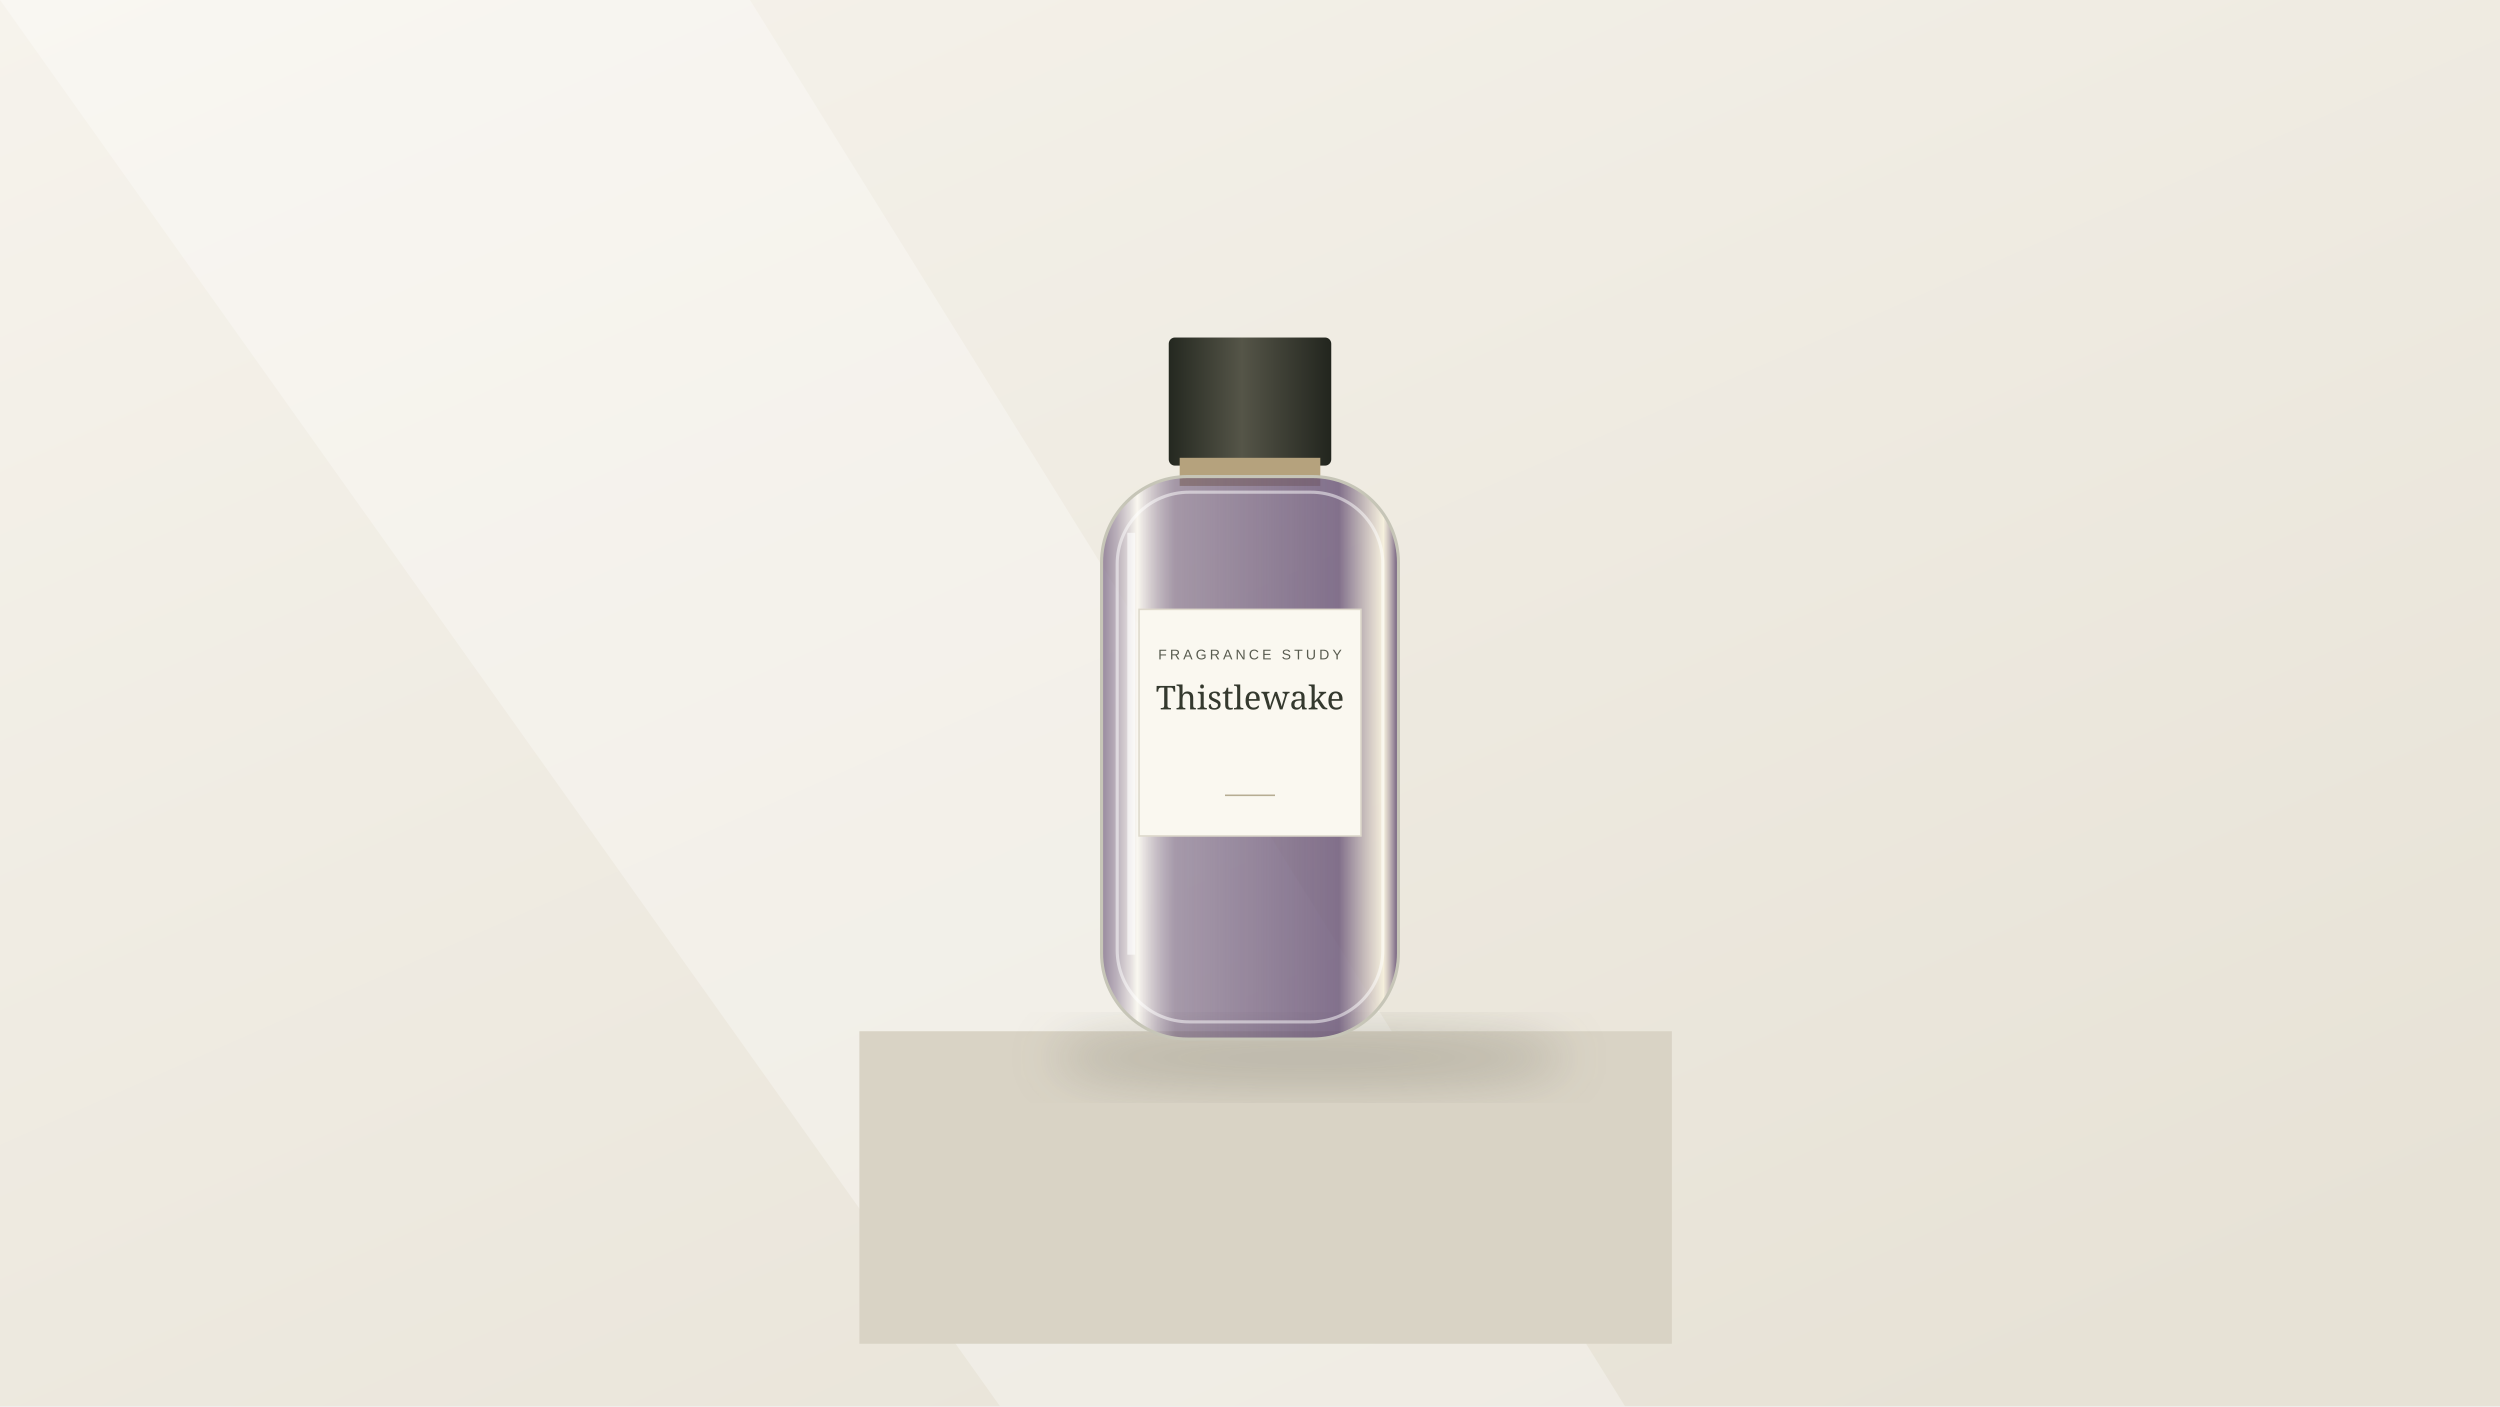
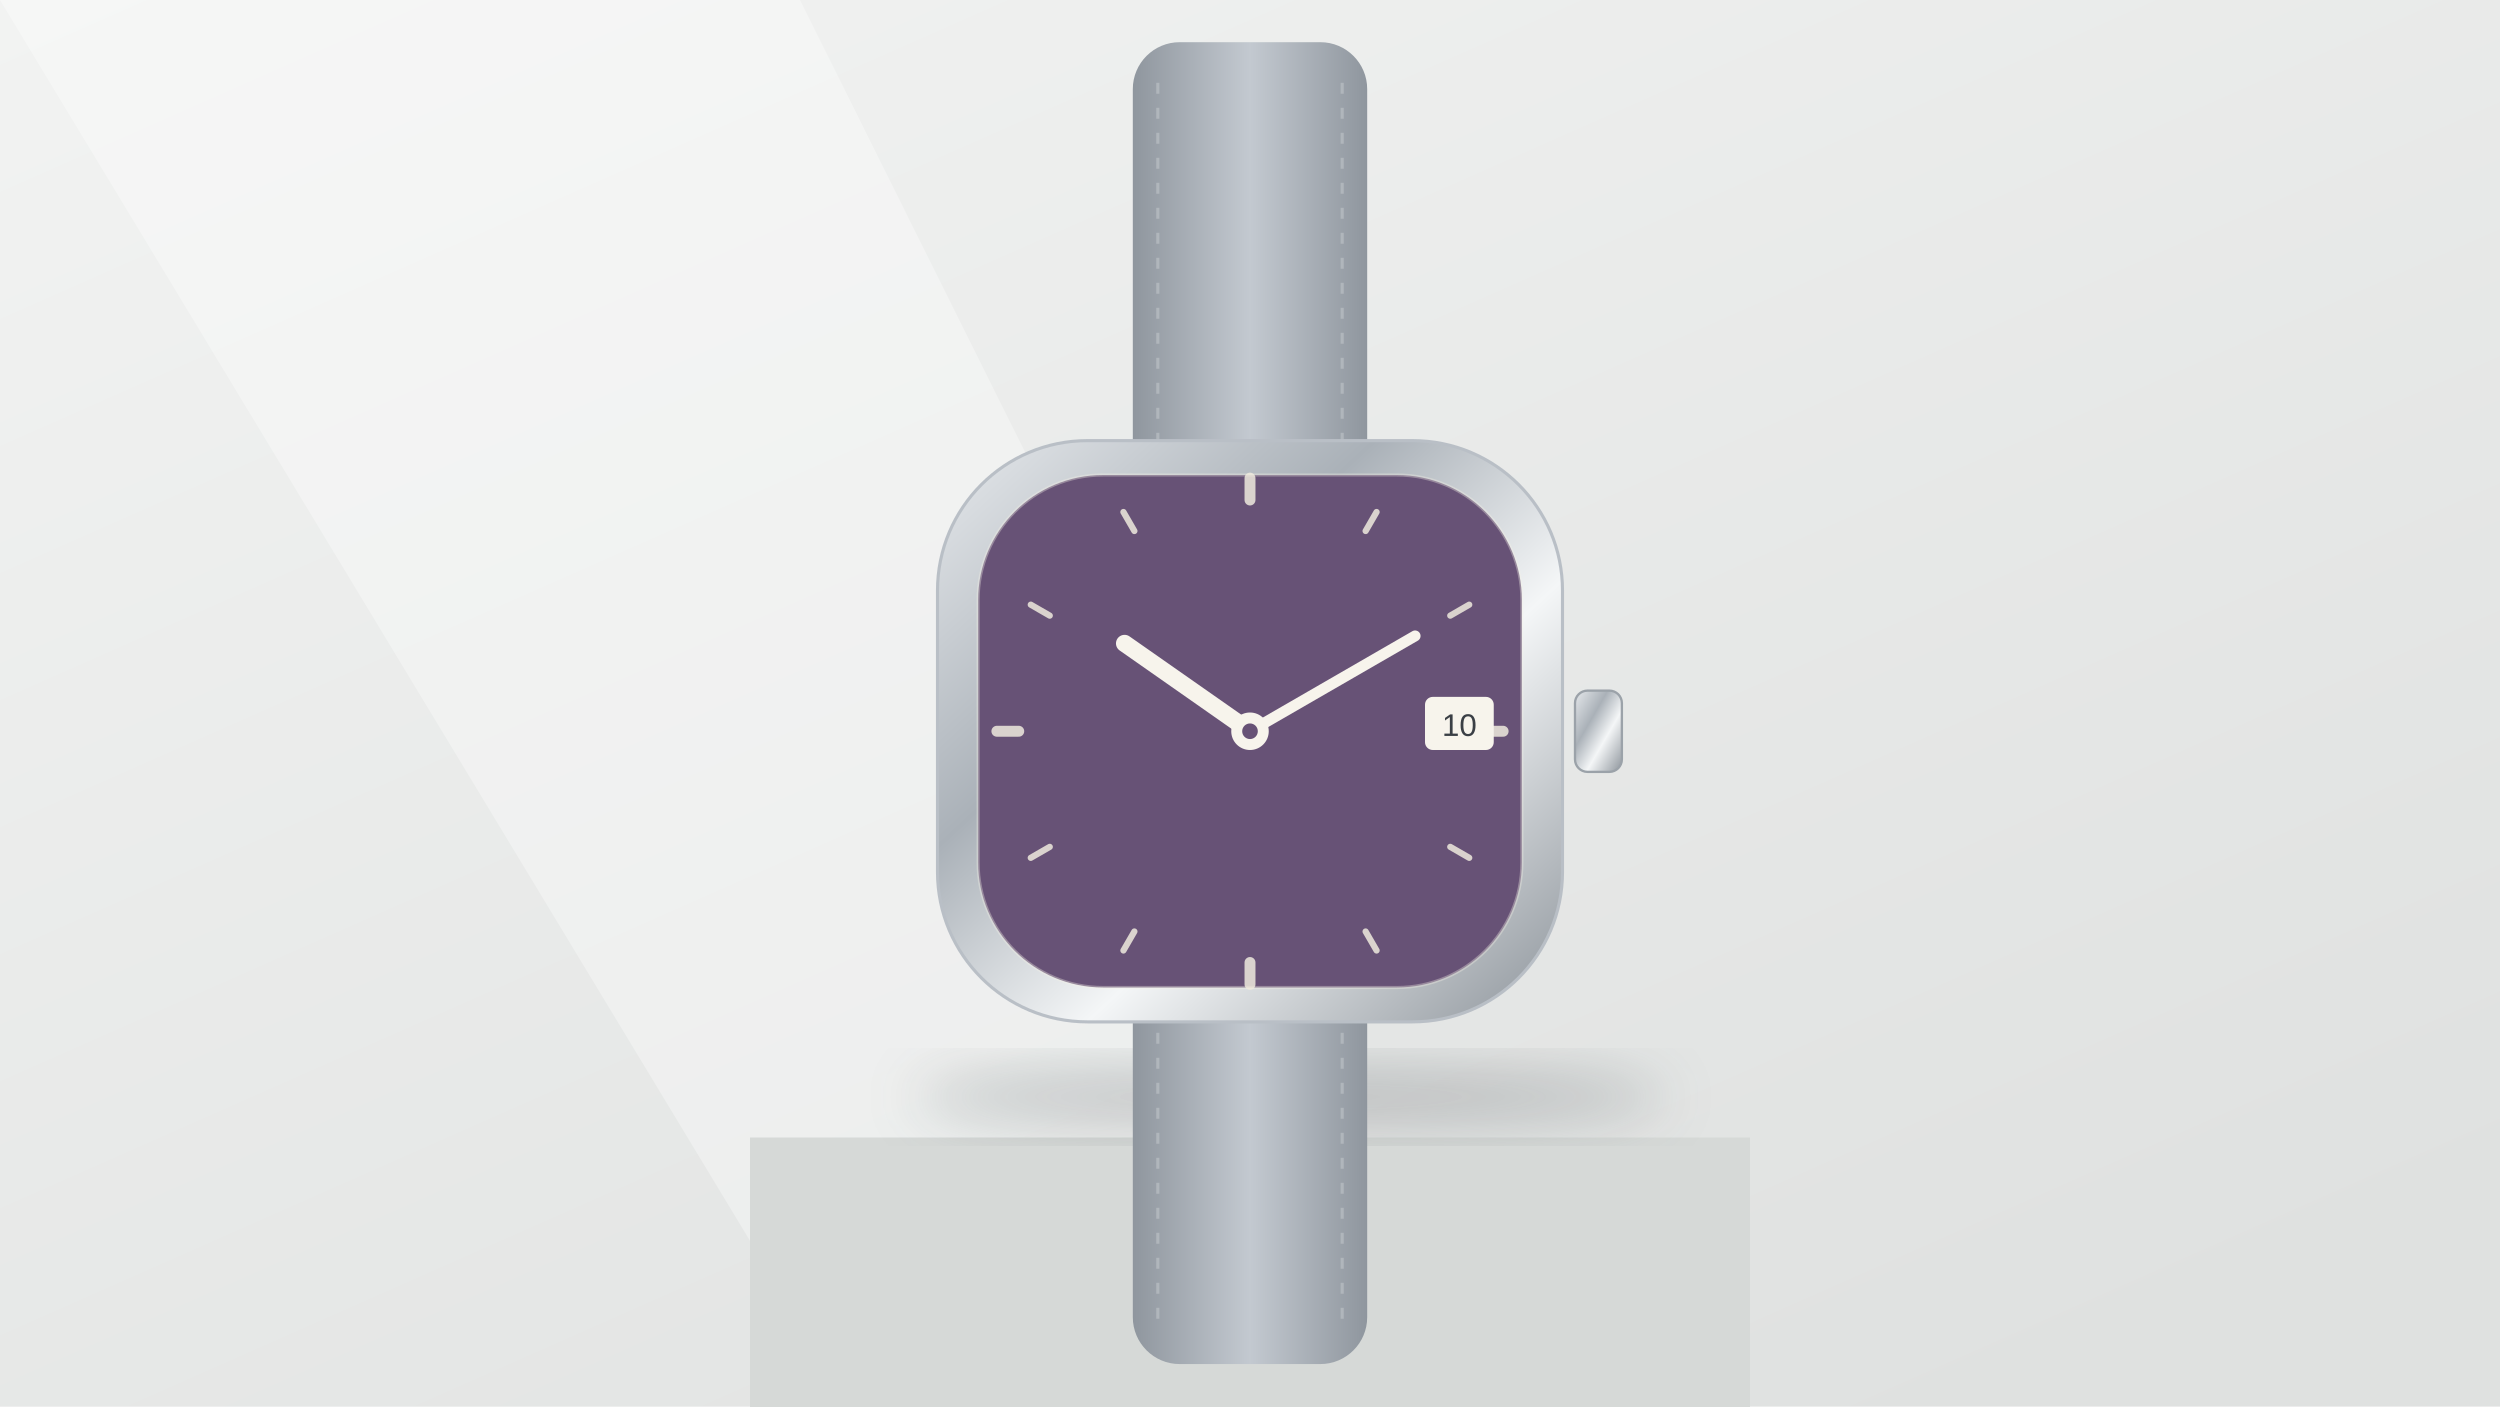
<svg xmlns="http://www.w3.org/2000/svg" width="1600" height="900" viewBox="0 0 1600 900" role="img" aria-labelledby="title desc">
  <defs>
    <linearGradient id="bg" x2=".8" y2="1">
-       <stop stop-color="#f6f3ec" />
-       <stop offset="1" stop-color="#e7e2d6" />
+       <stop stop-color="#f2f3f2" />
+       <stop offset="1" stop-color="#dfe1e0" />
    </linearGradient>
-     <linearGradient id="glass">
-       <stop stop-color="#675276" stop-opacity=".65" />
-       <stop offset=".12" stop-color="#fcfaf3" stop-opacity=".8" />
-       <stop offset=".25" stop-color="#675276" stop-opacity=".55" />
-       <stop offset=".8" stop-color="#675276" stop-opacity=".8" />
-       <stop offset=".95" stop-color="#f8f2dc" stop-opacity=".75" />
-       <stop offset="1" stop-color="#675276" />
+     <linearGradient id="band" x1="0" x2="1">
+       <stop stop-color="#8f969e" />
+       <stop offset=".5" stop-color="#c3c9d0" />
+       <stop offset="1" stop-color="#8f969e" />
    </linearGradient>
-     <linearGradient id="cap">
-       <stop stop-color="#242820" />
-       <stop offset=".45" stop-color="#555548" />
-       <stop offset="1" stop-color="#22251e" />
+     <linearGradient id="metal" x2="1" y2="1">
+       <stop stop-color="#e6e9ec" />
+       <stop offset=".35" stop-color="#aab1b8" />
+       <stop offset=".62" stop-color="#f4f6f7" />
+       <stop offset="1" stop-color="#8d949b" />
    </linearGradient>
    <filter id="shadow">
-       <feGaussianBlur stdDeviation="15" />
+       <feGaussianBlur stdDeviation="18" />
    </filter>
  </defs>
  <rect width="1600" height="900" fill="url(#bg)" />
-   <path d="M0 0h480L1040 900H640Z" fill="#fff" opacity=".3" />
-   <rect x="550" y="660" width="520" height="200" fill="#d9d3c5" />
-   <ellipse cx="838" cy="677" rx="165" ry="24" fill="#49483b" opacity=".19" filter="url(#shadow)" />
+   <path d="M0 0h512L960 900H544Z" fill="#fff" opacity=".32" />
+   <rect x="480" y="728" width="640" height="260" fill="#d6d9d7" />
+   <ellipse cx="826" cy="702" rx="240" ry="26" fill="#3b4147" opacity=".2" filter="url(#shadow)" />
  <g transform="">
-     <rect x="748" y="216" width="104" height="82" rx="4" fill="url(#cap)" />
-     <rect x="755" y="293" width="90" height="18" fill="#b5a27d" />
-     <rect x="705" y="305" width="190" height="360" rx="55" fill="url(#glass)" stroke="#c6c5b7" stroke-width="2" />
-     <rect x="715" y="315" width="170" height="339" rx="46" fill="none" stroke="#fff" stroke-opacity=".5" stroke-width="2" />
-     <path d="M724 341v270" stroke="#fff" opacity=".6" stroke-width="5" />
-     <rect x="729" y="390" width="142" height="145" fill="#faf8f0" stroke="#ded9cc" />
-     <text x="800" y="422" text-anchor="middle" font-family="Arial,sans-serif" font-size="9" letter-spacing="2" fill="#585b4f">FRAGRANCE STUDY</text>
-     <text x="800" y="454" text-anchor="middle" font-family="Georgia,serif" font-size="21" fill="#34392e">Thistlewake</text>
-     <path d="M784 509h32" stroke="#b6ad92" />
+     <rect x="725" y="27" width="150" height="846" rx="30" fill="url(#band)" />
+     <line x1="741" y1="53" x2="741" y2="847" stroke="#fff" stroke-opacity=".22" stroke-width="2" stroke-dasharray="7 9" />
+     <line x1="859" y1="53" x2="859" y2="847" stroke="#fff" stroke-opacity=".22" stroke-width="2" stroke-dasharray="7 9" />
+     <rect x="1008" y="442" width="30" height="52" rx="8" fill="url(#metal)" stroke="#9ba2a9" stroke-width="1.5" />
+     <rect x="600" y="282" width="400" height="372" rx="96" fill="url(#metal)" stroke="#b9bfc6" stroke-width="2" />
+     <rect x="626" y="304" width="348" height="328" rx="80" fill="#675276" />
+     <rect x="626" y="304" width="348" height="328" rx="80" fill="none" stroke="#f4f0e6" stroke-opacity=".35" stroke-width="2" />
+     <line x1="800.00" y1="320.00" x2="800.00" y2="306.00" stroke="#efeadd" stroke-opacity=".85" stroke-width="7" stroke-linecap="round" />
+     <line x1="874.00" y1="339.83" x2="881.00" y2="327.70" stroke="#efeadd" stroke-opacity=".85" stroke-width="4" stroke-linecap="round" />
+     <line x1="928.17" y1="394.00" x2="940.30" y2="387.00" stroke="#efeadd" stroke-opacity=".85" stroke-width="4" stroke-linecap="round" />
+     <line x1="948.00" y1="468.00" x2="962.00" y2="468.00" stroke="#efeadd" stroke-opacity=".85" stroke-width="7" stroke-linecap="round" />
+     <line x1="928.17" y1="542.00" x2="940.30" y2="549.00" stroke="#efeadd" stroke-opacity=".85" stroke-width="4" stroke-linecap="round" />
+     <line x1="874.00" y1="596.17" x2="881.00" y2="608.30" stroke="#efeadd" stroke-opacity=".85" stroke-width="4" stroke-linecap="round" />
+     <line x1="800.00" y1="616.00" x2="800.00" y2="630.00" stroke="#efeadd" stroke-opacity=".85" stroke-width="7" stroke-linecap="round" />
+     <line x1="726.00" y1="596.17" x2="719.00" y2="608.30" stroke="#efeadd" stroke-opacity=".85" stroke-width="4" stroke-linecap="round" />
+     <line x1="671.83" y1="542.00" x2="659.70" y2="549.00" stroke="#efeadd" stroke-opacity=".85" stroke-width="4" stroke-linecap="round" />
+     <line x1="652.00" y1="468.00" x2="638.00" y2="468.00" stroke="#efeadd" stroke-opacity=".85" stroke-width="7" stroke-linecap="round" />
+     <line x1="671.83" y1="394.00" x2="659.70" y2="387.00" stroke="#efeadd" stroke-opacity=".85" stroke-width="4" stroke-linecap="round" />
+     <line x1="726.00" y1="339.83" x2="719.00" y2="327.70" stroke="#efeadd" stroke-opacity=".85" stroke-width="4" stroke-linecap="round" />
+     <line x1="800" y1="468" x2="719.72" y2="411.79" stroke="#f7f4ec" stroke-width="11" stroke-linecap="round" />
+     <line x1="800" y1="468" x2="905.66" y2="407.00" stroke="#f7f4ec" stroke-width="7" stroke-linecap="round" />
+     <circle cx="800" cy="468" r="12" fill="#f7f4ec" />
+     <circle cx="800" cy="468" r="5" fill="#675276" />
+     <rect x="912" y="446" width="44" height="34" rx="5" fill="#f7f4ec" />
+     <text x="934" y="471" text-anchor="middle" font-family="Arial,sans-serif" font-size="20" fill="#3a3f45">10</text>
  </g>
</svg>
